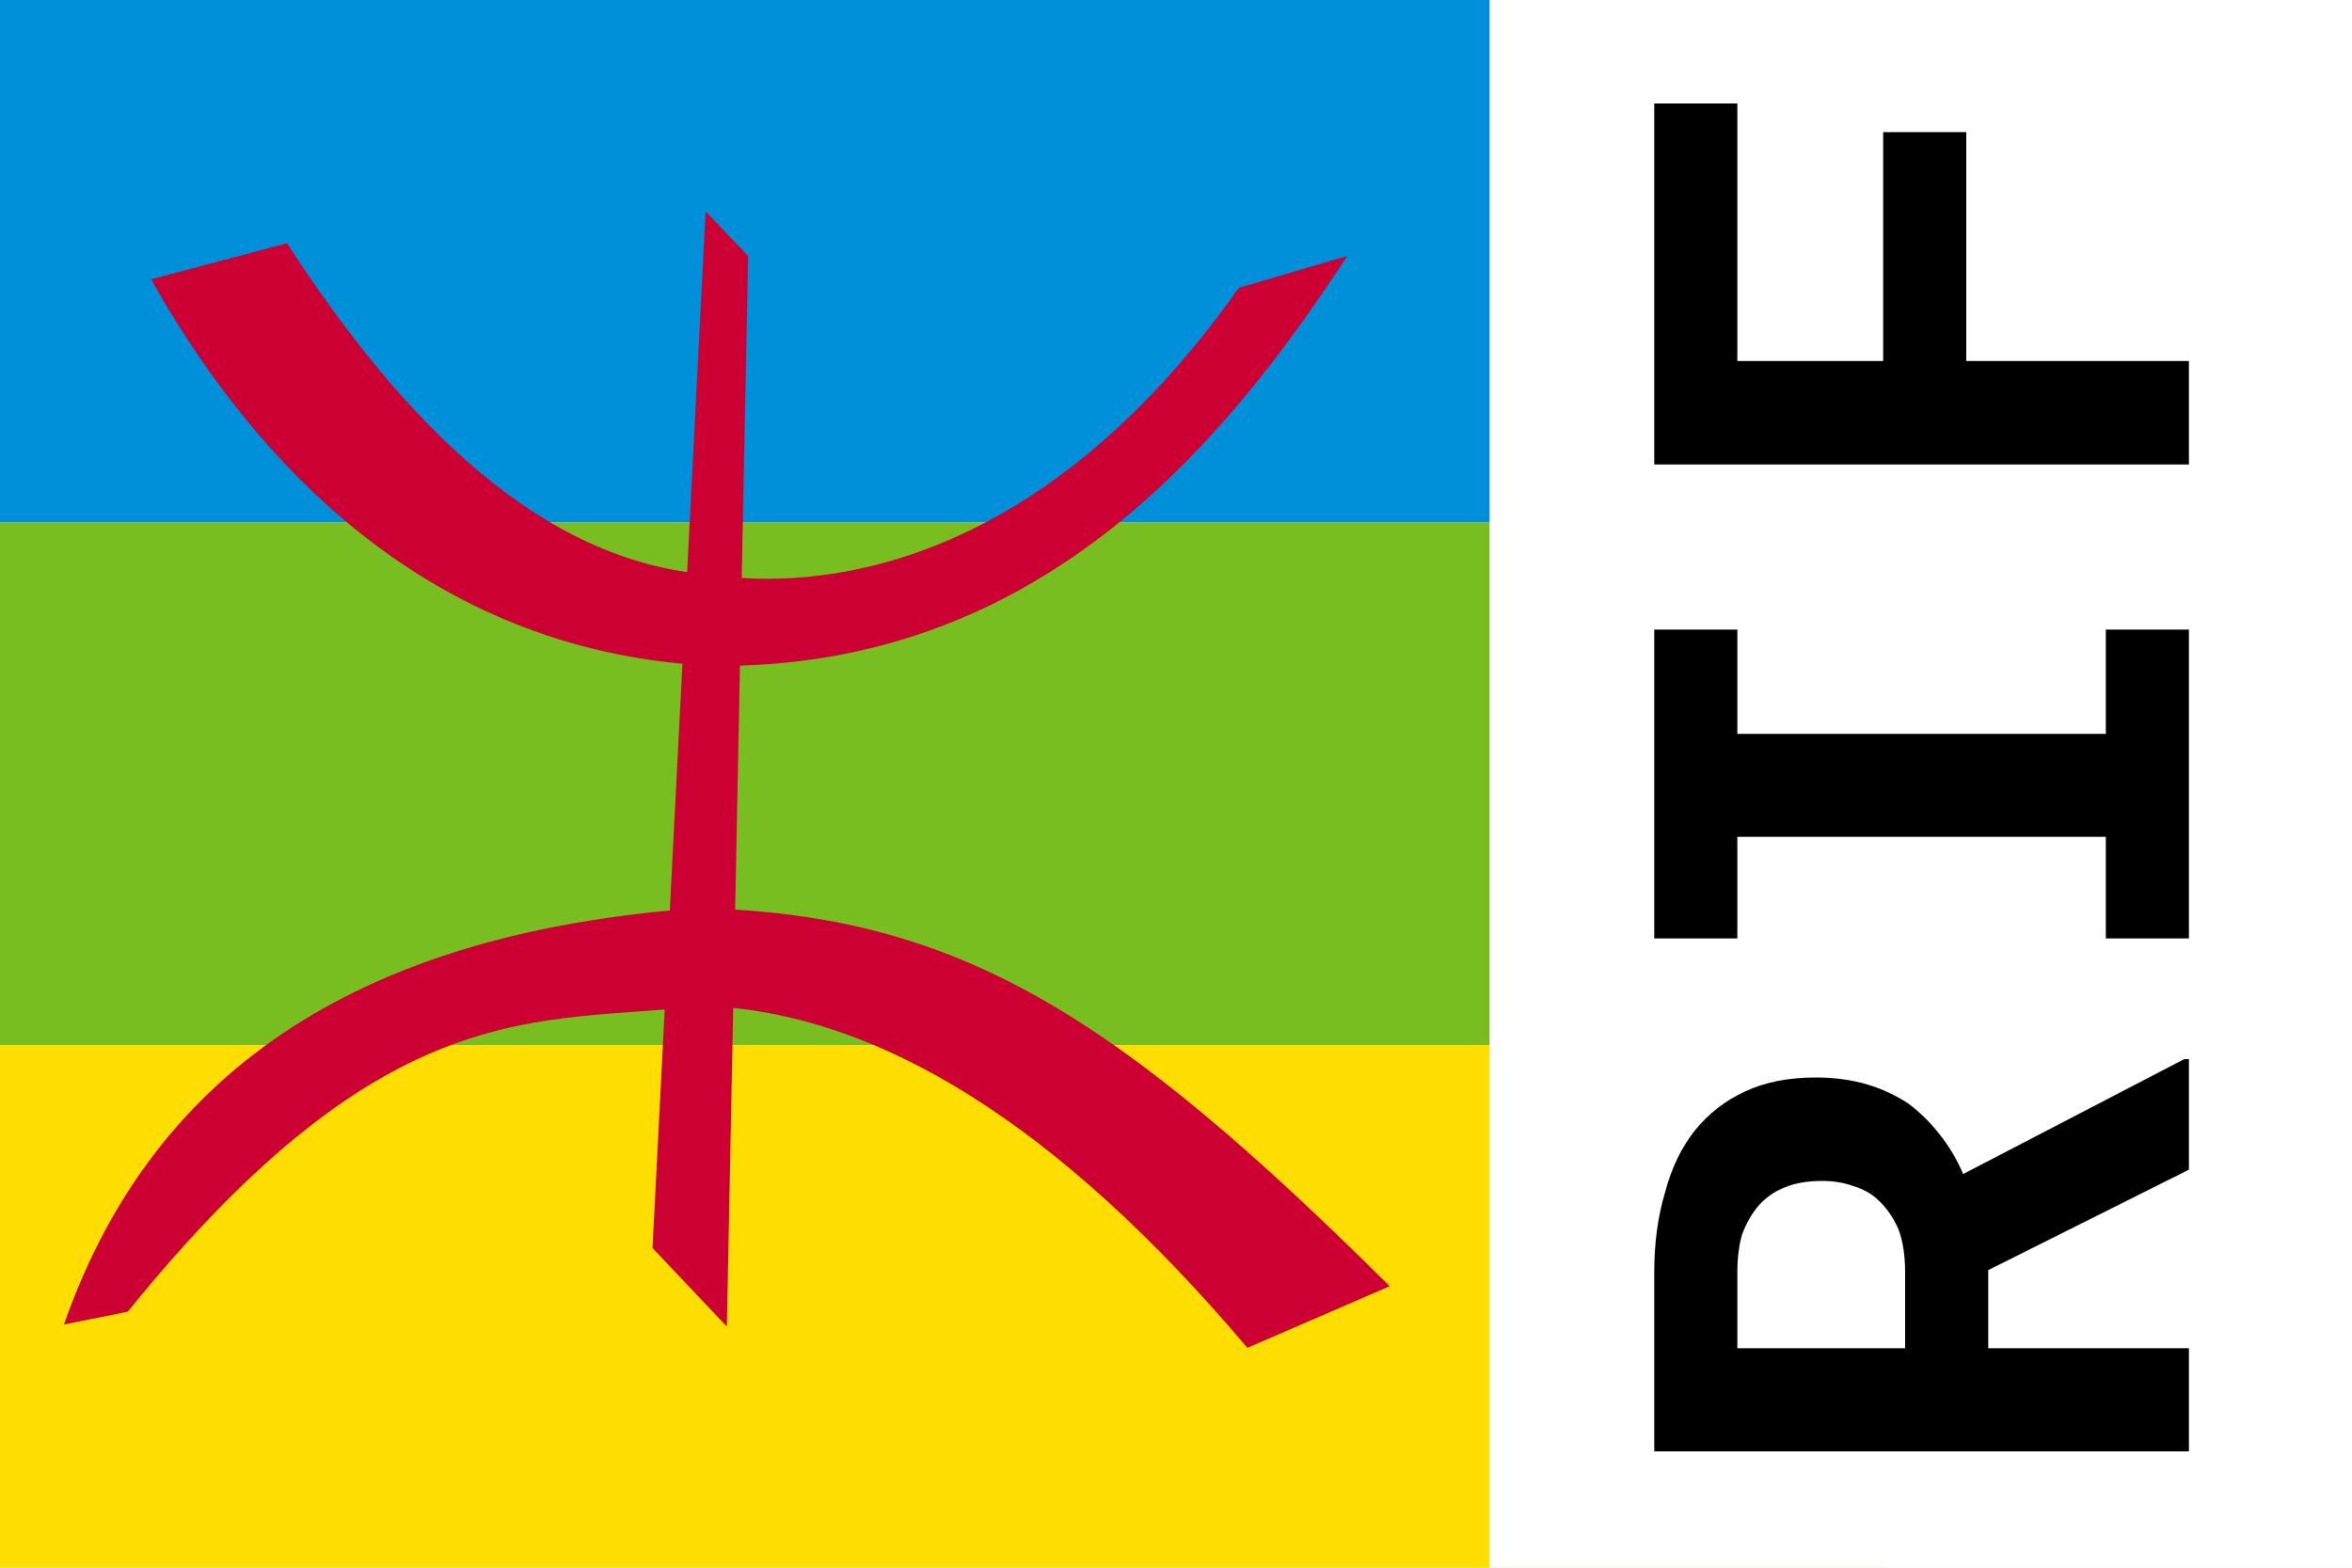
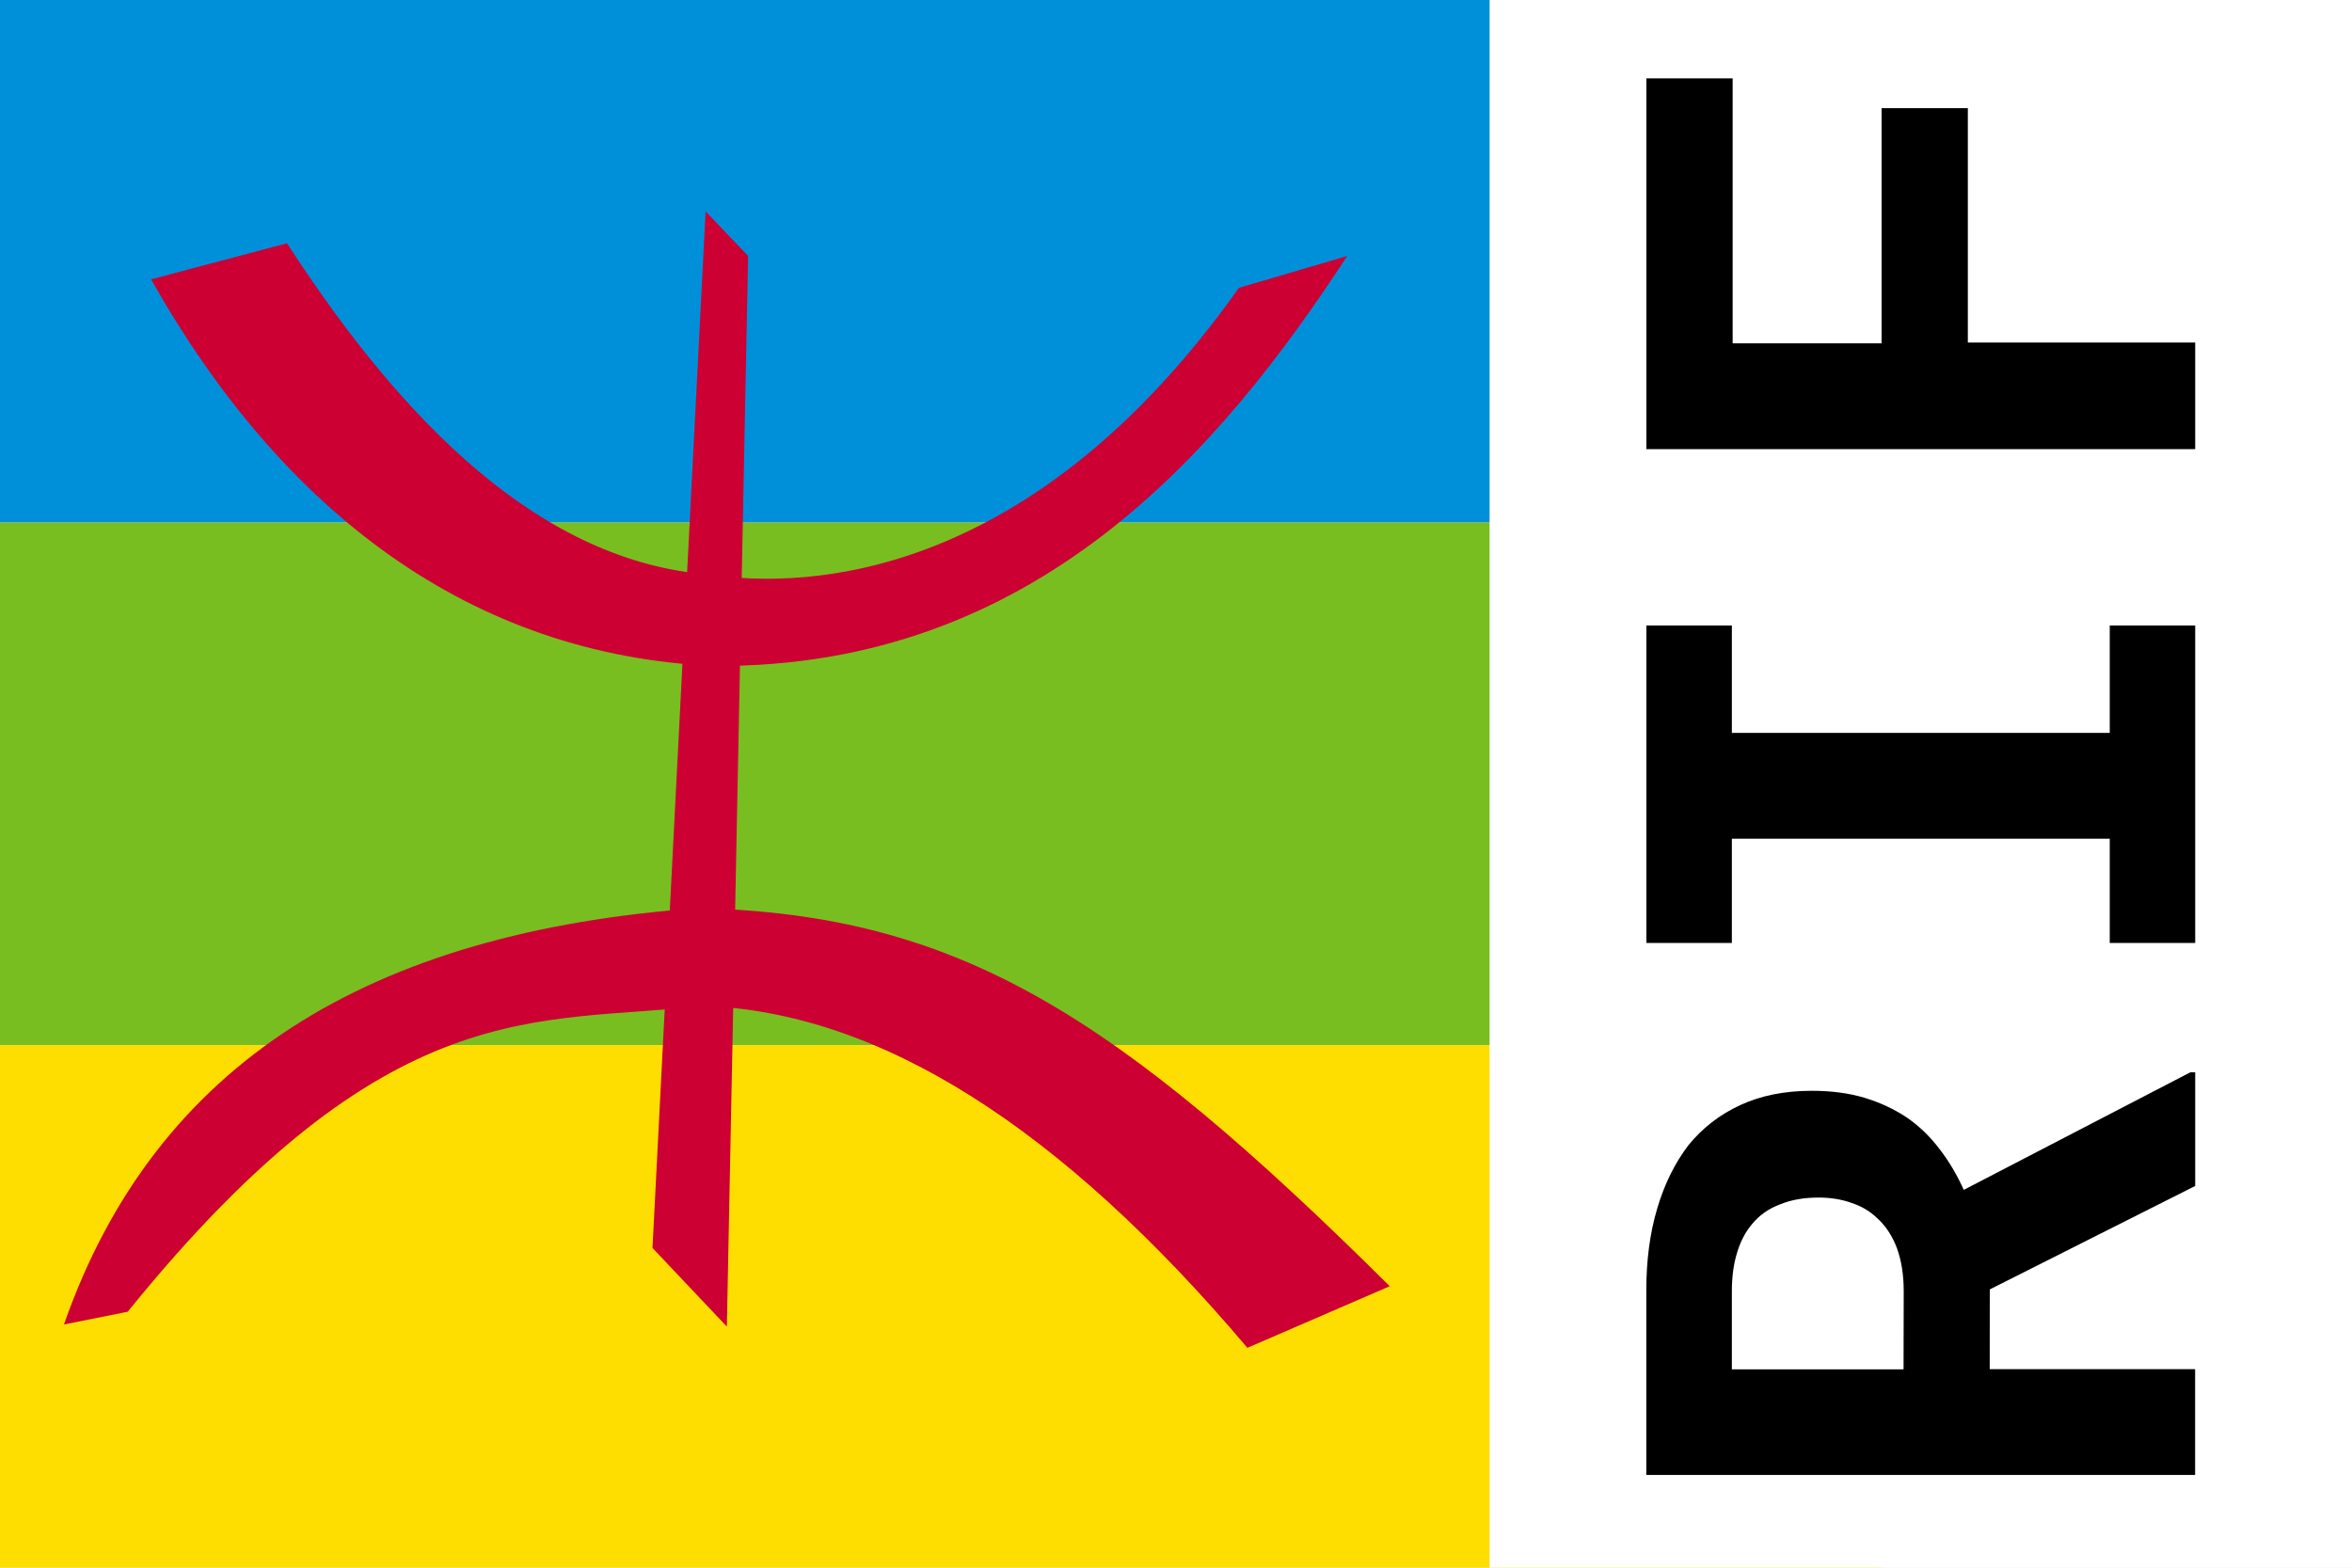
<svg xmlns="http://www.w3.org/2000/svg" width="30" height="20">
  <symbol id="Berber_flag" width="30" height="20" viewBox="0 0 900 600">
    <path d="M0 0h900v200H0z" fill="#0090DA" />
    <path d="M0 200h900v200H0z" fill="#78BE20" />
    <path d="M0 400h900v200H0z" fill="#FEDD00" />
    <path d="m429.68 477.64 28.455 30.081 8.13-409.75-16.26-17.073z" fill="#C03" />
    <path d="m657.32 515.85 54.471-23.577c-104.88-104.06-165.04-142.28-264.22-144.71-126.02 8.943-208.13 59.349-243.09 159.35l24.39-4.878c99.999-123.58 156.91-109.76 220.32-117.07 67.479 2.439 136.58 46.341 208.13 130.89v-3e-4zm-367.48-422.76-52.032 13.821c50.406 89.43 122.76 143.9 215.44 147.97 122.76.813 193.49-82.113 242.27-156.91l-41.463 12.195c-78.861 111.38-164.23 115.45-202.44 109.76-64.227-4.878-117.07-57.723-161.79-126.83z" fill="#C03" />
  </symbol>
  <use x="-6" href="#Berber_flag" />
  <path d="M19 0h11v20H19z" fill="#fff" />
-   <path transform="matrix(0 -.2.2 0 0 0)" d="m-81.02 126.8 6.41 12.8h7.05v-.3l-7.33-14.1q1.41-.6 2.53-1.5 1.15-.9 1.97-2 .79-1.2 1.21-2.6.45-1.5.45-3.3 0-2.6-.89-4.5-.87-1.9-2.48-3.2-1.64-1.3-3.93-1.9-2.3-.7-5.13-.7h-11.42v34.1h6.58v-12.8zm-4.98-5.3v-10.7h4.84q1.36 0 2.41.3 1.06.4 1.78 1 .82.7 1.22 1.7.42 1 .42 2.4 0 1.1-.33 2-.3 1-.91 1.6-.73.8-1.9 1.3-1.14.4-2.67.4zm26.14-16v5.3h6.48v23.5h-6.48v5.3h19.7v-5.3h-6.65v-23.5h6.65v-5.3zm51.433 19.9v-5.3h-14.603v-9.3h16.429v-5.3h-23.029v34.1h6.6v-14.2z" />
+   <symbol id="R">
+     <path d="m6.55 5.38 1.32 2.62h1.45v-.062l-1.5-2.89q.29-.13.519-.308.24-.18.404-.418.16-.24.25-.534.091-.3.091-.678 0-.52-.183-.914-.18-.39-.51-.659-.34-.26-.808-.399-.47-.14-1.05-.139h-2.35v7h1.35v-2.62zm-1.02-1.1v-2.19h.995q.28 0 .495.067.22.067.365.192.17.14.25.356.087.21.087.49 0 .23-.067.418-.062.19-.188.322-.15.17-.389.26-.24.087-.548.087z" />
+   </symbol>
+   <symbol id="I">
+     <path d="m4.47 1v1.09h1.33v4.82h-1.33v1.09h4.05v-1.09h-1.37v-4.82h1.37v-1.09z" />
+   </symbol>
+   <symbol id="F">
+     <path d="m8.62 5.1v-1.1h-3v-1.9h3.38v-1.1h-4.73v7h1.36v-2.9z" />
+   </symbol>
+   <g transform="rotate(-90 15 -5)">
+     <use x="-13" href="#R" />
+     <use x="-6.5" href="#I" />
+     <use href="#F" />
+   </g>
</svg>
